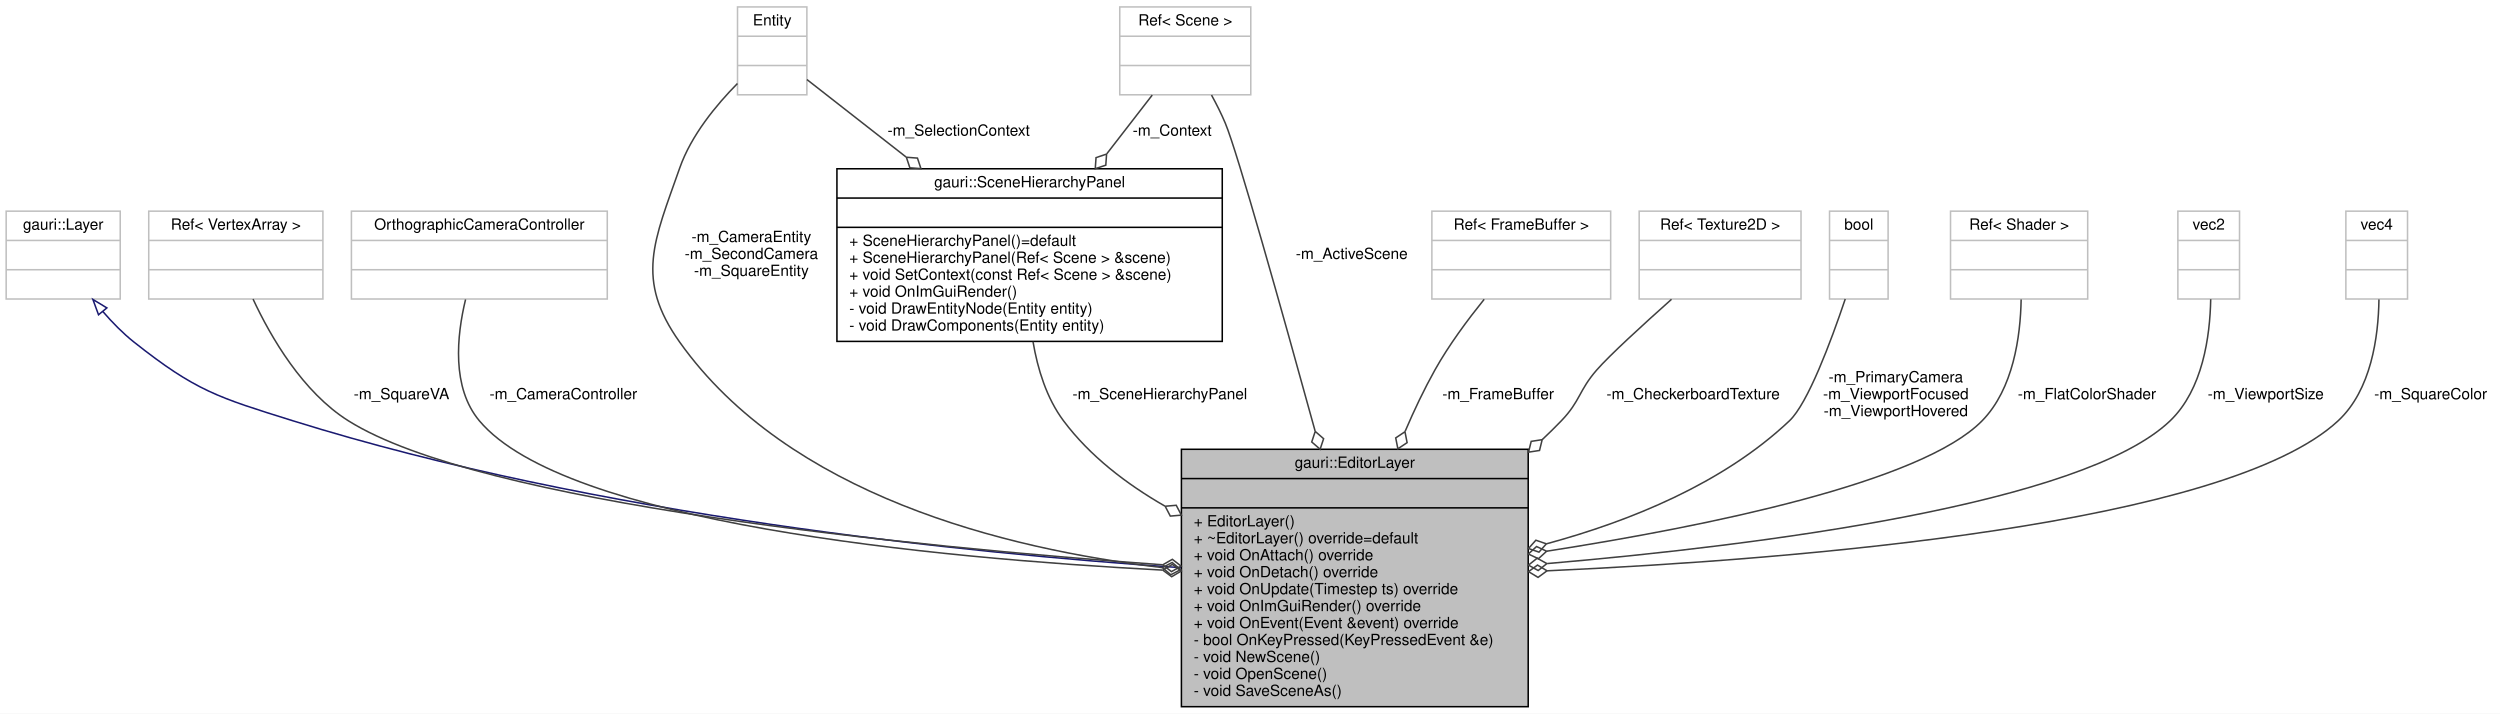
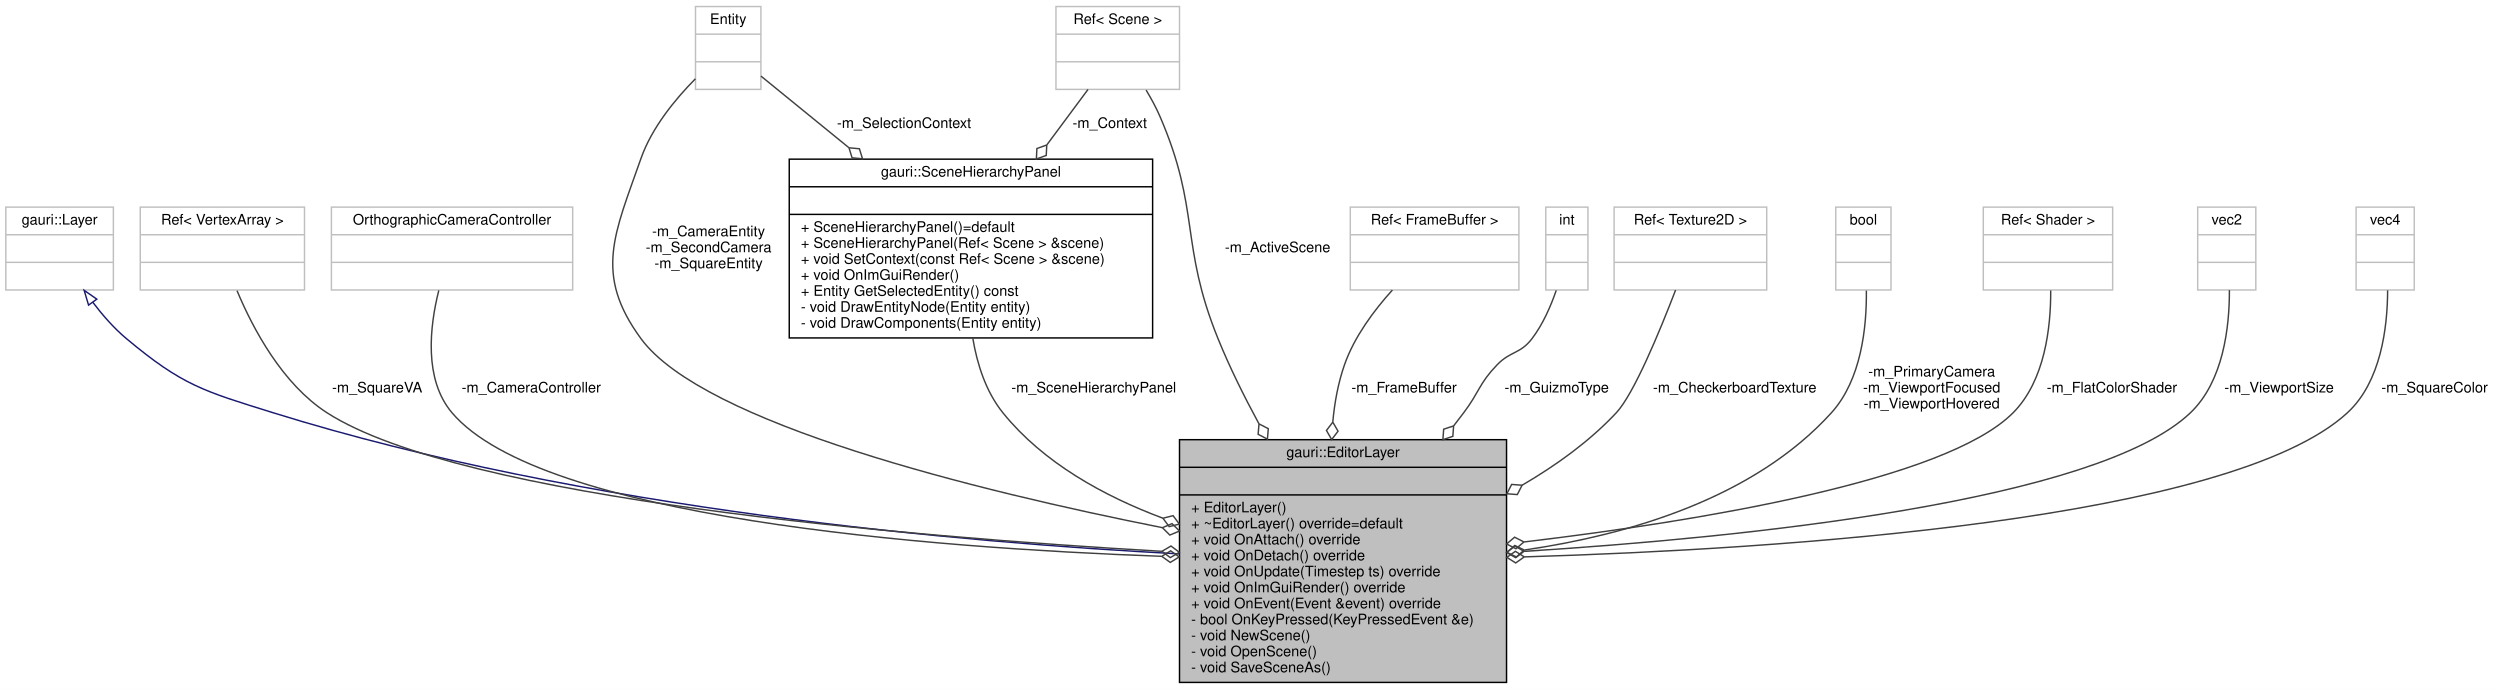
- <svg xmlns="http://www.w3.org/2000/svg" xmlns:xlink="http://www.w3.org/1999/xlink" width="1622pt" height="463pt" viewBox="0.00 0.00 1622.00 463.00">
-   <g id="graph0" class="graph" transform="scale(1 1) rotate(0) translate(4 459)">
-     <polygon fill="white" stroke="transparent" points="-4,4 -4,-459 1618,-459 1618,4 -4,4" />
+ <svg xmlns="http://www.w3.org/2000/svg" xmlns:xlink="http://www.w3.org/1999/xlink" width="1720pt" height="474pt" viewBox="0.00 0.00 1720.00 474.00">
+   <g id="graph0" class="graph" transform="scale(1 1) rotate(0) translate(4 470)">
+     <polygon fill="white" stroke="transparent" points="-4,4 -4,-470 1716,-470 1716,4 -4,4" />
    <g id="node1" class="node">
      <g id="a_node1">
        <a xlink:title=" ">
-           <polygon fill="#bfbfbf" stroke="black" points="762.5,-0.5 762.5,-167.5 987.5,-167.5 987.5,-0.5 762.5,-0.5" />
-           <text text-anchor="middle" x="875" y="-155.5" font-family="Helvetica,sans-Serif" font-size="10.00">gauri::EditorLayer</text>
-           <polyline fill="none" stroke="black" points="762.5,-148.5 987.5,-148.5 " />
-           <text text-anchor="middle" x="875" y="-136.5" font-family="Helvetica,sans-Serif" font-size="10.00"> </text>
-           <polyline fill="none" stroke="black" points="762.5,-129.5 987.5,-129.5 " />
-           <text text-anchor="start" x="770.5" y="-117.5" font-family="Helvetica,sans-Serif" font-size="10.00">+ EditorLayer()</text>
-           <text text-anchor="start" x="770.5" y="-106.5" font-family="Helvetica,sans-Serif" font-size="10.00">+ ~EditorLayer() override=default</text>
-           <text text-anchor="start" x="770.5" y="-95.5" font-family="Helvetica,sans-Serif" font-size="10.00">+ void OnAttach() override</text>
-           <text text-anchor="start" x="770.5" y="-84.5" font-family="Helvetica,sans-Serif" font-size="10.00">+ void OnDetach() override</text>
-           <text text-anchor="start" x="770.5" y="-73.5" font-family="Helvetica,sans-Serif" font-size="10.00">+ void OnUpdate(Timestep ts) override</text>
-           <text text-anchor="start" x="770.5" y="-62.5" font-family="Helvetica,sans-Serif" font-size="10.00">+ void OnImGuiRender() override</text>
-           <text text-anchor="start" x="770.5" y="-51.5" font-family="Helvetica,sans-Serif" font-size="10.00">+ void OnEvent(Event &amp;event) override</text>
-           <text text-anchor="start" x="770.5" y="-40.5" font-family="Helvetica,sans-Serif" font-size="10.00">- bool OnKeyPressed(KeyPressedEvent &amp;e)</text>
-           <text text-anchor="start" x="770.5" y="-29.5" font-family="Helvetica,sans-Serif" font-size="10.00">- void NewScene()</text>
-           <text text-anchor="start" x="770.5" y="-18.5" font-family="Helvetica,sans-Serif" font-size="10.00">- void OpenScene()</text>
-           <text text-anchor="start" x="770.5" y="-7.5" font-family="Helvetica,sans-Serif" font-size="10.00">- void SaveSceneAs()</text>
+           <polygon fill="#bfbfbf" stroke="black" points="807.5,-0.5 807.5,-167.5 1032.5,-167.5 1032.5,-0.5 807.5,-0.5" />
+           <text text-anchor="middle" x="920" y="-155.5" font-family="Helvetica,sans-Serif" font-size="10.00">gauri::EditorLayer</text>
+           <polyline fill="none" stroke="black" points="807.5,-148.5 1032.5,-148.5 " />
+           <text text-anchor="middle" x="920" y="-136.5" font-family="Helvetica,sans-Serif" font-size="10.00"> </text>
+           <polyline fill="none" stroke="black" points="807.5,-129.5 1032.5,-129.5 " />
+           <text text-anchor="start" x="815.5" y="-117.5" font-family="Helvetica,sans-Serif" font-size="10.00">+ EditorLayer()</text>
+           <text text-anchor="start" x="815.5" y="-106.5" font-family="Helvetica,sans-Serif" font-size="10.00">+ ~EditorLayer() override=default</text>
+           <text text-anchor="start" x="815.5" y="-95.5" font-family="Helvetica,sans-Serif" font-size="10.00">+ void OnAttach() override</text>
+           <text text-anchor="start" x="815.5" y="-84.5" font-family="Helvetica,sans-Serif" font-size="10.00">+ void OnDetach() override</text>
+           <text text-anchor="start" x="815.5" y="-73.5" font-family="Helvetica,sans-Serif" font-size="10.00">+ void OnUpdate(Timestep ts) override</text>
+           <text text-anchor="start" x="815.5" y="-62.5" font-family="Helvetica,sans-Serif" font-size="10.00">+ void OnImGuiRender() override</text>
+           <text text-anchor="start" x="815.5" y="-51.5" font-family="Helvetica,sans-Serif" font-size="10.00">+ void OnEvent(Event &amp;event) override</text>
+           <text text-anchor="start" x="815.5" y="-40.5" font-family="Helvetica,sans-Serif" font-size="10.00">- bool OnKeyPressed(KeyPressedEvent &amp;e)</text>
+           <text text-anchor="start" x="815.5" y="-29.5" font-family="Helvetica,sans-Serif" font-size="10.00">- void NewScene()</text>
+           <text text-anchor="start" x="815.5" y="-18.5" font-family="Helvetica,sans-Serif" font-size="10.00">- void OpenScene()</text>
+           <text text-anchor="start" x="815.5" y="-7.5" font-family="Helvetica,sans-Serif" font-size="10.00">- void SaveSceneAs()</text>
        </a>
      </g>
    </g>
    <g id="node2" class="node">
      <g id="a_node2">
        <a xlink:title=" ">
-           <polygon fill="white" stroke="#bfbfbf" points="0,-265 0,-322 74,-322 74,-265 0,-265" />
-           <text text-anchor="middle" x="37" y="-310" font-family="Helvetica,sans-Serif" font-size="10.00">gauri::Layer</text>
-           <polyline fill="none" stroke="#bfbfbf" points="0,-303 74,-303 " />
-           <text text-anchor="middle" x="37" y="-291" font-family="Helvetica,sans-Serif" font-size="10.00"> </text>
-           <polyline fill="none" stroke="#bfbfbf" points="0,-284 74,-284 " />
-           <text text-anchor="middle" x="37" y="-272" font-family="Helvetica,sans-Serif" font-size="10.00"> </text>
+           <polygon fill="white" stroke="#bfbfbf" points="0,-270.5 0,-327.5 74,-327.5 74,-270.5 0,-270.5" />
+           <text text-anchor="middle" x="37" y="-315.5" font-family="Helvetica,sans-Serif" font-size="10.00">gauri::Layer</text>
+           <polyline fill="none" stroke="#bfbfbf" points="0,-308.5 74,-308.5 " />
+           <text text-anchor="middle" x="37" y="-296.5" font-family="Helvetica,sans-Serif" font-size="10.00"> </text>
+           <polyline fill="none" stroke="#bfbfbf" points="0,-289.5 74,-289.5 " />
+           <text text-anchor="middle" x="37" y="-277.5" font-family="Helvetica,sans-Serif" font-size="10.00"> </text>
        </a>
      </g>
    </g>
    <g id="edge1" class="edge">
-       <path fill="none" stroke="midnightblue" d="M62.64,-256.99C68.8,-249.84 75.72,-242.76 83,-237 123.06,-205.31 137.24,-201.23 186,-186 383.05,-124.47 623.76,-100.09 762.22,-90.67" />
-       <polygon fill="none" stroke="midnightblue" points="59.92,-254.78 56.27,-264.72 65.33,-259.23 59.92,-254.78" />
+       <path fill="none" stroke="midnightblue" d="M59.76,-262.14C66.52,-253.22 74.43,-244.16 83,-237 121.59,-204.75 135.99,-200.96 184,-186 398.11,-119.3 660.9,-96.61 807.47,-88.92" />
+       <polygon fill="none" stroke="midnightblue" points="56.93,-260.09 53.9,-270.24 62.6,-264.19 56.93,-260.09" />
    </g>
    <g id="node3" class="node">
      <g id="a_node3">
        <a xlink:title=" ">
-           <polygon fill="white" stroke="#bfbfbf" points="92.5,-265 92.5,-322 205.5,-322 205.5,-265 92.5,-265" />
-           <text text-anchor="middle" x="149" y="-310" font-family="Helvetica,sans-Serif" font-size="10.00">Ref&lt; VertexArray &gt;</text>
-           <polyline fill="none" stroke="#bfbfbf" points="92.5,-303 205.5,-303 " />
-           <text text-anchor="middle" x="149" y="-291" font-family="Helvetica,sans-Serif" font-size="10.00"> </text>
-           <polyline fill="none" stroke="#bfbfbf" points="92.5,-284 205.5,-284 " />
-           <text text-anchor="middle" x="149" y="-272" font-family="Helvetica,sans-Serif" font-size="10.00"> </text>
+           <polygon fill="white" stroke="#bfbfbf" points="92.5,-270.5 92.5,-327.5 205.5,-327.5 205.5,-270.5 92.5,-270.5" />
+           <text text-anchor="middle" x="149" y="-315.5" font-family="Helvetica,sans-Serif" font-size="10.00">Ref&lt; VertexArray &gt;</text>
+           <polyline fill="none" stroke="#bfbfbf" points="92.5,-308.5 205.5,-308.5 " />
+           <text text-anchor="middle" x="149" y="-296.5" font-family="Helvetica,sans-Serif" font-size="10.00"> </text>
+           <polyline fill="none" stroke="#bfbfbf" points="92.5,-289.5 205.5,-289.5 " />
+           <text text-anchor="middle" x="149" y="-277.5" font-family="Helvetica,sans-Serif" font-size="10.00"> </text>
        </a>
      </g>
    </g>
    <g id="edge2" class="edge">
-       <path fill="none" stroke="#404040" d="M160.17,-264.97C171.77,-240.1 192.4,-204.62 222,-186 307.72,-132.06 585.87,-104.48 750.2,-92.56" />
-       <polygon fill="none" stroke="#404040" points="750.35,-92.54 756.05,-88.13 762.32,-91.69 756.62,-96.11 750.35,-92.54" />
-       <text text-anchor="middle" x="256.5" y="-200" font-family="Helvetica,sans-Serif" font-size="10.00"> -m_SquareVA</text>
+       <path fill="none" stroke="#404040" d="M159.07,-270.01C170.05,-243.79 190.28,-205.75 221,-186 313.64,-126.43 620.51,-100.73 795.3,-90.7" />
+       <polygon fill="none" stroke="#404040" points="795.41,-90.69 801.17,-86.36 807.39,-90.01 801.62,-94.35 795.41,-90.69" />
+       <text text-anchor="middle" x="255.5" y="-200" font-family="Helvetica,sans-Serif" font-size="10.00"> -m_SquareVA</text>
    </g>
    <g id="node4" class="node">
      <g id="a_node4">
        <a xlink:title=" ">
-           <polygon fill="white" stroke="#bfbfbf" points="224,-265 224,-322 390,-322 390,-265 224,-265" />
-           <text text-anchor="middle" x="307" y="-310" font-family="Helvetica,sans-Serif" font-size="10.00">OrthographicCameraController</text>
-           <polyline fill="none" stroke="#bfbfbf" points="224,-303 390,-303 " />
-           <text text-anchor="middle" x="307" y="-291" font-family="Helvetica,sans-Serif" font-size="10.00"> </text>
-           <polyline fill="none" stroke="#bfbfbf" points="224,-284 390,-284 " />
-           <text text-anchor="middle" x="307" y="-272" font-family="Helvetica,sans-Serif" font-size="10.00"> </text>
+           <polygon fill="white" stroke="#bfbfbf" points="224,-270.5 224,-327.5 390,-327.5 390,-270.5 224,-270.5" />
+           <text text-anchor="middle" x="307" y="-315.5" font-family="Helvetica,sans-Serif" font-size="10.00">OrthographicCameraController</text>
+           <polyline fill="none" stroke="#bfbfbf" points="224,-308.5 390,-308.5 " />
+           <text text-anchor="middle" x="307" y="-296.5" font-family="Helvetica,sans-Serif" font-size="10.00"> </text>
+           <polyline fill="none" stroke="#bfbfbf" points="224,-289.5 390,-289.5 " />
+           <text text-anchor="middle" x="307" y="-277.5" font-family="Helvetica,sans-Serif" font-size="10.00"> </text>
        </a>
      </g>
    </g>
    <g id="edge3" class="edge">
-       <path fill="none" stroke="#404040" d="M298.06,-264.72C292.33,-241.05 288.95,-207.54 307,-186 362.37,-119.91 600.15,-97.04 749.96,-89.14" />
-       <polygon fill="none" stroke="#404040" points="750.39,-89.12 756.18,-84.82 762.38,-88.51 756.59,-92.81 750.39,-89.12" />
+       <path fill="none" stroke="#404040" d="M297.89,-270.19C291.61,-245.19 287.5,-208.98 307,-186 368.3,-113.77 634.14,-93.11 794.92,-87.26" />
+       <polygon fill="none" stroke="#404040" points="795.28,-87.24 801.13,-83.04 807.27,-86.83 801.41,-91.03 795.28,-87.24" />
      <text text-anchor="middle" x="361.5" y="-200" font-family="Helvetica,sans-Serif" font-size="10.00"> -m_CameraController</text>
    </g>
    <g id="node5" class="node">
      <g id="a_node5">
        <a xlink:title=" ">
-           <polygon fill="white" stroke="#bfbfbf" points="474.5,-397.5 474.5,-454.5 519.5,-454.5 519.5,-397.5 474.5,-397.5" />
-           <text text-anchor="middle" x="497" y="-442.5" font-family="Helvetica,sans-Serif" font-size="10.00">Entity</text>
-           <polyline fill="none" stroke="#bfbfbf" points="474.5,-435.5 519.5,-435.5 " />
-           <text text-anchor="middle" x="497" y="-423.5" font-family="Helvetica,sans-Serif" font-size="10.00"> </text>
-           <polyline fill="none" stroke="#bfbfbf" points="474.5,-416.5 519.5,-416.5 " />
-           <text text-anchor="middle" x="497" y="-404.5" font-family="Helvetica,sans-Serif" font-size="10.00"> </text>
+           <polygon fill="white" stroke="#bfbfbf" points="474.5,-408.5 474.5,-465.5 519.5,-465.5 519.5,-408.5 474.5,-408.5" />
+           <text text-anchor="middle" x="497" y="-453.5" font-family="Helvetica,sans-Serif" font-size="10.00">Entity</text>
+           <polyline fill="none" stroke="#bfbfbf" points="474.5,-446.5 519.5,-446.5 " />
+           <text text-anchor="middle" x="497" y="-434.5" font-family="Helvetica,sans-Serif" font-size="10.00"> </text>
+           <polyline fill="none" stroke="#bfbfbf" points="474.5,-427.5 519.5,-427.5 " />
+           <text text-anchor="middle" x="497" y="-415.5" font-family="Helvetica,sans-Serif" font-size="10.00"> </text>
        </a>
      </g>
    </g>
    <g id="edge4" class="edge">
-       <path fill="none" stroke="#404040" d="M474.45,-404.81C460.73,-390.94 444.45,-371.24 437,-350 420.38,-302.61 407.89,-277.92 437,-237 507.47,-137.95 647.22,-102.87 749.99,-90.75" />
-       <polygon fill="none" stroke="#404040" points="750.09,-90.74 755.62,-86.1 762.02,-89.42 756.5,-94.05 750.09,-90.74" />
-       <text text-anchor="middle" x="483.5" y="-302" font-family="Helvetica,sans-Serif" font-size="10.00"> -m_CameraEntity</text>
-       <text text-anchor="middle" x="483.5" y="-291" font-family="Helvetica,sans-Serif" font-size="10.00">-m_SecondCamera</text>
-       <text text-anchor="middle" x="483.5" y="-280" font-family="Helvetica,sans-Serif" font-size="10.00">-m_SquareEntity</text>
+       <path fill="none" stroke="#404040" d="M474.45,-415.81C460.73,-401.94 444.45,-382.24 437,-361 418.76,-309 404.4,-281.44 437,-237 479.8,-178.66 667.26,-132.5 795.65,-106.98" />
+       <polygon fill="none" stroke="#404040" points="795.72,-106.96 800.84,-101.88 807.5,-104.65 802.38,-109.73 795.72,-106.96" />
+       <text text-anchor="middle" x="483.5" y="-307.5" font-family="Helvetica,sans-Serif" font-size="10.00"> -m_CameraEntity</text>
+       <text text-anchor="middle" x="483.5" y="-296.5" font-family="Helvetica,sans-Serif" font-size="10.00">-m_SecondCamera</text>
+       <text text-anchor="middle" x="483.5" y="-285.5" font-family="Helvetica,sans-Serif" font-size="10.00">-m_SquareEntity</text>
    </g>
    <g id="node7" class="node">
      <g id="a_node7">
        <a xlink:href="classgauri_1_1SceneHierarchyPanel.html" target="_top" xlink:title=" ">
-           <polygon fill="white" stroke="black" points="539,-237.5 539,-349.5 789,-349.5 789,-237.5 539,-237.5" />
-           <text text-anchor="middle" x="664" y="-337.5" font-family="Helvetica,sans-Serif" font-size="10.00">gauri::SceneHierarchyPanel</text>
-           <polyline fill="none" stroke="black" points="539,-330.5 789,-330.5 " />
-           <text text-anchor="middle" x="664" y="-318.5" font-family="Helvetica,sans-Serif" font-size="10.00"> </text>
-           <polyline fill="none" stroke="black" points="539,-311.5 789,-311.5 " />
-           <text text-anchor="start" x="547" y="-299.5" font-family="Helvetica,sans-Serif" font-size="10.00">+ SceneHierarchyPanel()=default</text>
-           <text text-anchor="start" x="547" y="-288.5" font-family="Helvetica,sans-Serif" font-size="10.00">+ SceneHierarchyPanel(Ref&lt; Scene &gt; &amp;scene)</text>
-           <text text-anchor="start" x="547" y="-277.5" font-family="Helvetica,sans-Serif" font-size="10.00">+ void SetContext(const Ref&lt; Scene &gt; &amp;scene)</text>
-           <text text-anchor="start" x="547" y="-266.5" font-family="Helvetica,sans-Serif" font-size="10.00">+ void OnImGuiRender()</text>
+           <polygon fill="white" stroke="black" points="539,-237.5 539,-360.5 789,-360.5 789,-237.5 539,-237.5" />
+           <text text-anchor="middle" x="664" y="-348.5" font-family="Helvetica,sans-Serif" font-size="10.00">gauri::SceneHierarchyPanel</text>
+           <polyline fill="none" stroke="black" points="539,-341.5 789,-341.5 " />
+           <text text-anchor="middle" x="664" y="-329.5" font-family="Helvetica,sans-Serif" font-size="10.00"> </text>
+           <polyline fill="none" stroke="black" points="539,-322.5 789,-322.5 " />
+           <text text-anchor="start" x="547" y="-310.5" font-family="Helvetica,sans-Serif" font-size="10.00">+ SceneHierarchyPanel()=default</text>
+           <text text-anchor="start" x="547" y="-299.5" font-family="Helvetica,sans-Serif" font-size="10.00">+ SceneHierarchyPanel(Ref&lt; Scene &gt; &amp;scene)</text>
+           <text text-anchor="start" x="547" y="-288.5" font-family="Helvetica,sans-Serif" font-size="10.00">+ void SetContext(const Ref&lt; Scene &gt; &amp;scene)</text>
+           <text text-anchor="start" x="547" y="-277.5" font-family="Helvetica,sans-Serif" font-size="10.00">+ void OnImGuiRender()</text>
+           <text text-anchor="start" x="547" y="-266.5" font-family="Helvetica,sans-Serif" font-size="10.00">+ Entity GetSelectedEntity() const</text>
          <text text-anchor="start" x="547" y="-255.5" font-family="Helvetica,sans-Serif" font-size="10.00">- void DrawEntityNode(Entity entity)</text>
          <text text-anchor="start" x="547" y="-244.5" font-family="Helvetica,sans-Serif" font-size="10.00">- void DrawComponents(Entity entity)</text>
        </a>
      </g>
    </g>
    <g id="edge7" class="edge">
-       <path fill="none" stroke="#404040" d="M519.52,-407.4C536.27,-394.31 560.21,-375.61 583.8,-357.17" />
-       <polygon fill="none" stroke="#404040" points="584.05,-356.98 586.32,-350.13 593.51,-349.59 591.24,-356.43 584.05,-356.98" />
-       <text text-anchor="middle" x="618" y="-371" font-family="Helvetica,sans-Serif" font-size="10.00"> -m_SelectionContext</text>
+       <path fill="none" stroke="#404040" d="M519.52,-417.66C535.34,-404.78 557.57,-386.68 579.86,-368.52" />
+       <polygon fill="none" stroke="#404040" points="580.09,-368.33 582.22,-361.44 589.4,-360.75 587.27,-367.65 580.09,-368.33" />
+       <text text-anchor="middle" x="618" y="-382" font-family="Helvetica,sans-Serif" font-size="10.00"> -m_SelectionContext</text>
    </g>
    <g id="node6" class="node">
      <g id="a_node6">
        <a xlink:title=" ">
-           <polygon fill="white" stroke="#bfbfbf" points="925,-265 925,-322 1041,-322 1041,-265 925,-265" />
-           <text text-anchor="middle" x="983" y="-310" font-family="Helvetica,sans-Serif" font-size="10.00">Ref&lt; FrameBuffer &gt;</text>
-           <polyline fill="none" stroke="#bfbfbf" points="925,-303 1041,-303 " />
-           <text text-anchor="middle" x="983" y="-291" font-family="Helvetica,sans-Serif" font-size="10.00"> </text>
-           <polyline fill="none" stroke="#bfbfbf" points="925,-284 1041,-284 " />
-           <text text-anchor="middle" x="983" y="-272" font-family="Helvetica,sans-Serif" font-size="10.00"> </text>
+           <polygon fill="white" stroke="#bfbfbf" points="925,-270.5 925,-327.5 1041,-327.5 1041,-270.5 925,-270.5" />
+           <text text-anchor="middle" x="983" y="-315.5" font-family="Helvetica,sans-Serif" font-size="10.00">Ref&lt; FrameBuffer &gt;</text>
+           <polyline fill="none" stroke="#bfbfbf" points="925,-308.5 1041,-308.5 " />
+           <text text-anchor="middle" x="983" y="-296.5" font-family="Helvetica,sans-Serif" font-size="10.00"> </text>
+           <polyline fill="none" stroke="#bfbfbf" points="925,-289.5 1041,-289.5 " />
+           <text text-anchor="middle" x="983" y="-277.5" font-family="Helvetica,sans-Serif" font-size="10.00"> </text>
        </a>
      </g>
    </g>
    <g id="edge5" class="edge">
-       <path fill="none" stroke="#404040" d="M958.95,-264.82C948.23,-251.56 936.02,-235.1 927,-219 920,-206.5 913.52,-192.86 907.68,-179.23" />
-       <polygon fill="none" stroke="#404040" points="907.54,-178.89 901.54,-174.88 902.94,-167.81 908.93,-171.81 907.54,-178.89" />
-       <text text-anchor="middle" x="968" y="-200" font-family="Helvetica,sans-Serif" font-size="10.00"> -m_FrameBuffer</text>
+       <path fill="none" stroke="#404040" d="M953.97,-270.45C941.26,-256.41 927.73,-238.26 921,-219 916.68,-206.64 914.21,-193.24 912.98,-179.86" />
+       <polygon fill="none" stroke="#404040" points="912.97,-179.57 908.59,-173.84 912.19,-167.6 916.57,-173.33 912.97,-179.57" />
+       <text text-anchor="middle" x="962" y="-200" font-family="Helvetica,sans-Serif" font-size="10.00"> -m_FrameBuffer</text>
    </g>
    <g id="edge6" class="edge">
-       <path fill="none" stroke="#404040" d="M666.23,-237.26C669.22,-219.51 675.04,-200.67 686,-186 703.05,-163.18 726.81,-144.98 751.74,-130.67" />
-       <polygon fill="none" stroke="#404040" points="751.96,-130.55 755.29,-124.16 762.48,-124.78 759.14,-131.17 751.96,-130.55" />
+       <path fill="none" stroke="#404040" d="M665.28,-237.34C668.3,-219.25 674.37,-200.42 686,-186 713.74,-151.6 755.44,-128.67 796,-113.5" />
+       <polygon fill="none" stroke="#404040" points="796.09,-113.46 800.39,-107.68 807.39,-109.42 803.09,-115.21 796.09,-113.46" />
      <text text-anchor="middle" x="748.5" y="-200" font-family="Helvetica,sans-Serif" font-size="10.00"> -m_SceneHierarchyPanel</text>
    </g>
    <g id="node8" class="node">
      <g id="a_node8">
        <a xlink:title=" ">
-           <polygon fill="white" stroke="#bfbfbf" points="722.5,-397.5 722.5,-454.5 807.5,-454.5 807.5,-397.5 722.5,-397.5" />
-           <text text-anchor="middle" x="765" y="-442.5" font-family="Helvetica,sans-Serif" font-size="10.00">Ref&lt; Scene &gt;</text>
-           <polyline fill="none" stroke="#bfbfbf" points="722.5,-435.5 807.5,-435.5 " />
-           <text text-anchor="middle" x="765" y="-423.5" font-family="Helvetica,sans-Serif" font-size="10.00"> </text>
-           <polyline fill="none" stroke="#bfbfbf" points="722.5,-416.5 807.5,-416.5 " />
-           <text text-anchor="middle" x="765" y="-404.5" font-family="Helvetica,sans-Serif" font-size="10.00"> </text>
-         </a>
-       </g>
-     </g>
-     <g id="edge14" class="edge">
-       <path fill="none" stroke="#404040" d="M782.03,-397.31C785.28,-391.4 788.45,-385.09 791,-379 798.87,-360.19 827.54,-258.1 849.22,-179.44" />
-       <polygon fill="none" stroke="#404040" points="849.31,-179.1 847.05,-172.25 852.49,-167.53 854.76,-174.37 849.31,-179.1" />
-       <text text-anchor="middle" x="873" y="-291" font-family="Helvetica,sans-Serif" font-size="10.00"> -m_ActiveScene</text>
+           <polygon fill="white" stroke="#bfbfbf" points="722.5,-408.5 722.5,-465.5 807.5,-465.5 807.5,-408.5 722.5,-408.5" />
+           <text text-anchor="middle" x="765" y="-453.5" font-family="Helvetica,sans-Serif" font-size="10.00">Ref&lt; Scene &gt;</text>
+           <polyline fill="none" stroke="#bfbfbf" points="722.5,-446.5 807.5,-446.5 " />
+           <text text-anchor="middle" x="765" y="-434.5" font-family="Helvetica,sans-Serif" font-size="10.00"> </text>
+           <polyline fill="none" stroke="#bfbfbf" points="722.5,-427.5 807.5,-427.5 " />
+           <text text-anchor="middle" x="765" y="-415.5" font-family="Helvetica,sans-Serif" font-size="10.00"> </text>
+         </a>
+       </g>
+     </g>
+     <g id="edge15" class="edge">
+       <path fill="none" stroke="#404040" d="M784.52,-408.04C788.01,-402.25 791.37,-396.06 794,-390 821.96,-325.51 807.58,-302.13 834,-237 841.9,-217.53 851.82,-197.47 862.09,-178.56" />
+       <polygon fill="none" stroke="#404040" points="862.19,-178.38 861.59,-171.19 867.99,-167.88 868.59,-175.06 862.19,-178.38" />
+       <text text-anchor="middle" x="875" y="-296.5" font-family="Helvetica,sans-Serif" font-size="10.00"> -m_ActiveScene</text>
    </g>
    <g id="edge8" class="edge">
-       <path fill="none" stroke="#404040" d="M743.58,-397.32C734.91,-386.13 724.51,-372.69 714.13,-359.28" />
-       <polygon fill="none" stroke="#404040" points="713.95,-359.04 707.11,-356.74 706.6,-349.55 713.44,-351.84 713.95,-359.04" />
-       <text text-anchor="middle" x="756.5" y="-371" font-family="Helvetica,sans-Serif" font-size="10.00"> -m_Context</text>
+       <path fill="none" stroke="#404040" d="M744.56,-408.48C736.3,-397.36 726.36,-383.97 716.33,-370.46" />
+       <polygon fill="none" stroke="#404040" points="716.18,-370.26 709.39,-367.82 709.02,-360.62 715.81,-363.06 716.18,-370.26" />
+       <text text-anchor="middle" x="759.5" y="-382" font-family="Helvetica,sans-Serif" font-size="10.00"> -m_Context</text>
    </g>
    <g id="node9" class="node">
      <g id="a_node9">
        <a xlink:title=" ">
-           <polygon fill="white" stroke="#bfbfbf" points="1059.5,-265 1059.5,-322 1164.5,-322 1164.5,-265 1059.5,-265" />
-           <text text-anchor="middle" x="1112" y="-310" font-family="Helvetica,sans-Serif" font-size="10.00">Ref&lt; Texture2D &gt;</text>
-           <polyline fill="none" stroke="#bfbfbf" points="1059.5,-303 1164.5,-303 " />
-           <text text-anchor="middle" x="1112" y="-291" font-family="Helvetica,sans-Serif" font-size="10.00"> </text>
-           <polyline fill="none" stroke="#bfbfbf" points="1059.5,-284 1164.5,-284 " />
-           <text text-anchor="middle" x="1112" y="-272" font-family="Helvetica,sans-Serif" font-size="10.00"> </text>
+           <polygon fill="white" stroke="#bfbfbf" points="1059.5,-270.5 1059.5,-327.5 1088.5,-327.5 1088.5,-270.5 1059.5,-270.5" />
+           <text text-anchor="middle" x="1074" y="-315.5" font-family="Helvetica,sans-Serif" font-size="10.00">int</text>
+           <polyline fill="none" stroke="#bfbfbf" points="1059.5,-308.5 1088.5,-308.5 " />
+           <text text-anchor="middle" x="1074" y="-296.5" font-family="Helvetica,sans-Serif" font-size="10.00"> </text>
+           <polyline fill="none" stroke="#bfbfbf" points="1059.5,-289.5 1088.5,-289.5 " />
+           <text text-anchor="middle" x="1074" y="-277.5" font-family="Helvetica,sans-Serif" font-size="10.00"> </text>
        </a>
      </g>
    </g>
    <g id="edge9" class="edge">
-       <path fill="none" stroke="#404040" d="M1080.48,-264.82C1061.84,-248.21 1040.32,-228.52 1032,-219 1020.24,-205.54 1021.4,-198.87 1009,-186 1005.04,-181.89 1000.9,-177.82 996.63,-173.8" />
-       <polygon fill="none" stroke="#404040" points="996.56,-173.74 989.44,-172.64 987.71,-165.64 994.84,-166.74 996.56,-173.74" />
-       <text text-anchor="middle" x="1094.5" y="-200" font-family="Helvetica,sans-Serif" font-size="10.00"> -m_CheckerboardTexture</text>
+       <path fill="none" stroke="#404040" d="M1066.68,-270.21C1062.88,-259.16 1057.45,-246.78 1050,-237 1041.92,-226.39 1035.26,-228.59 1026,-219 1013.58,-206.14 1013.79,-200.25 1003,-186 1000.78,-183.06 998.5,-180.1 996.19,-177.11" />
+       <polygon fill="none" stroke="#404040" points="996.09,-176.98 989.25,-174.72 988.7,-167.53 995.55,-169.79 996.09,-176.98" />
+       <text text-anchor="middle" x="1067" y="-200" font-family="Helvetica,sans-Serif" font-size="10.00"> -m_GuizmoType</text>
    </g>
    <g id="node10" class="node">
      <g id="a_node10">
        <a xlink:title=" ">
-           <polygon fill="white" stroke="#bfbfbf" points="1183,-265 1183,-322 1221,-322 1221,-265 1183,-265" />
-           <text text-anchor="middle" x="1202" y="-310" font-family="Helvetica,sans-Serif" font-size="10.00">bool</text>
-           <polyline fill="none" stroke="#bfbfbf" points="1183,-303 1221,-303 " />
-           <text text-anchor="middle" x="1202" y="-291" font-family="Helvetica,sans-Serif" font-size="10.00"> </text>
-           <polyline fill="none" stroke="#bfbfbf" points="1183,-284 1221,-284 " />
-           <text text-anchor="middle" x="1202" y="-272" font-family="Helvetica,sans-Serif" font-size="10.00"> </text>
+           <polygon fill="white" stroke="#bfbfbf" points="1106.5,-270.5 1106.5,-327.5 1211.5,-327.5 1211.5,-270.5 1106.5,-270.5" />
+           <text text-anchor="middle" x="1159" y="-315.5" font-family="Helvetica,sans-Serif" font-size="10.00">Ref&lt; Texture2D &gt;</text>
+           <polyline fill="none" stroke="#bfbfbf" points="1106.5,-308.5 1211.5,-308.5 " />
+           <text text-anchor="middle" x="1159" y="-296.5" font-family="Helvetica,sans-Serif" font-size="10.00"> </text>
+           <polyline fill="none" stroke="#bfbfbf" points="1106.5,-289.5 1211.5,-289.5 " />
+           <text text-anchor="middle" x="1159" y="-277.5" font-family="Helvetica,sans-Serif" font-size="10.00"> </text>
        </a>
      </g>
    </g>
    <g id="edge10" class="edge">
-       <path fill="none" stroke="#404040" d="M1193.2,-265C1183.88,-237.34 1168.89,-197.24 1157,-186 1113.97,-145.3 1053.41,-120.83 999.43,-106.2" />
-       <polygon fill="none" stroke="#404040" points="999.28,-106.16 992.47,-108.51 987.67,-103.13 994.48,-100.77 999.28,-106.16" />
-       <text text-anchor="middle" x="1226" y="-211" font-family="Helvetica,sans-Serif" font-size="10.00"> -m_PrimaryCamera</text>
-       <text text-anchor="middle" x="1226" y="-200" font-family="Helvetica,sans-Serif" font-size="10.00">-m_ViewportFocused</text>
-       <text text-anchor="middle" x="1226" y="-189" font-family="Helvetica,sans-Serif" font-size="10.00">-m_ViewportHovered</text>
+       <path fill="none" stroke="#404040" d="M1148.82,-270.48C1137.75,-241.67 1120.05,-198.87 1108,-186 1089.69,-166.45 1066.73,-149.88 1043.2,-136.18" />
+       <polygon fill="none" stroke="#404040" points="1043.19,-136.17 1036,-136.71 1032.73,-130.28 1039.92,-129.74 1043.19,-136.17" />
+       <text text-anchor="middle" x="1189.5" y="-200" font-family="Helvetica,sans-Serif" font-size="10.00"> -m_CheckerboardTexture</text>
    </g>
    <g id="node11" class="node">
      <g id="a_node11">
        <a xlink:title=" ">
-           <polygon fill="white" stroke="#bfbfbf" points="1261.5,-265 1261.5,-322 1350.5,-322 1350.5,-265 1261.5,-265" />
-           <text text-anchor="middle" x="1306" y="-310" font-family="Helvetica,sans-Serif" font-size="10.00">Ref&lt; Shader &gt;</text>
-           <polyline fill="none" stroke="#bfbfbf" points="1261.5,-303 1350.5,-303 " />
-           <text text-anchor="middle" x="1306" y="-291" font-family="Helvetica,sans-Serif" font-size="10.00"> </text>
-           <polyline fill="none" stroke="#bfbfbf" points="1261.5,-284 1350.5,-284 " />
-           <text text-anchor="middle" x="1306" y="-272" font-family="Helvetica,sans-Serif" font-size="10.00"> </text>
+           <polygon fill="white" stroke="#bfbfbf" points="1259,-270.5 1259,-327.5 1297,-327.5 1297,-270.5 1259,-270.5" />
+           <text text-anchor="middle" x="1278" y="-315.5" font-family="Helvetica,sans-Serif" font-size="10.00">bool</text>
+           <polyline fill="none" stroke="#bfbfbf" points="1259,-308.5 1297,-308.5 " />
+           <text text-anchor="middle" x="1278" y="-296.5" font-family="Helvetica,sans-Serif" font-size="10.00"> </text>
+           <polyline fill="none" stroke="#bfbfbf" points="1259,-289.5 1297,-289.5 " />
+           <text text-anchor="middle" x="1278" y="-277.5" font-family="Helvetica,sans-Serif" font-size="10.00"> </text>
        </a>
      </g>
    </g>
    <g id="edge11" class="edge">
-       <path fill="none" stroke="#404040" d="M1307.32,-264.72C1306.89,-240.72 1302.28,-206.73 1282,-186 1242.9,-146.04 1104.23,-117.68 999.53,-101.38" />
-       <polygon fill="none" stroke="#404040" points="999.45,-101.36 992.91,-104.41 987.59,-99.55 994.12,-96.5 999.45,-101.36" />
-       <text text-anchor="middle" x="1350" y="-200" font-family="Helvetica,sans-Serif" font-size="10.00"> -m_FlatColorShader</text>
+       <path fill="none" stroke="#404040" d="M1280.06,-270.08C1280.34,-245.01 1276.63,-208.76 1256,-186 1202.73,-127.23 1116.72,-102.12 1045.06,-91.63" />
+       <polygon fill="none" stroke="#404040" points="1044.66,-91.57 1038.17,-94.72 1032.77,-89.95 1039.26,-86.8 1044.66,-91.57" />
+       <text text-anchor="middle" x="1325" y="-211" font-family="Helvetica,sans-Serif" font-size="10.00"> -m_PrimaryCamera</text>
+       <text text-anchor="middle" x="1325" y="-200" font-family="Helvetica,sans-Serif" font-size="10.00">-m_ViewportFocused</text>
+       <text text-anchor="middle" x="1325" y="-189" font-family="Helvetica,sans-Serif" font-size="10.00">-m_ViewportHovered</text>
    </g>
    <g id="node12" class="node">
      <g id="a_node12">
        <a xlink:title=" ">
-           <polygon fill="white" stroke="#bfbfbf" points="1409,-265 1409,-322 1449,-322 1449,-265 1409,-265" />
-           <text text-anchor="middle" x="1429" y="-310" font-family="Helvetica,sans-Serif" font-size="10.00">vec2</text>
-           <polyline fill="none" stroke="#bfbfbf" points="1409,-303 1449,-303 " />
-           <text text-anchor="middle" x="1429" y="-291" font-family="Helvetica,sans-Serif" font-size="10.00"> </text>
-           <polyline fill="none" stroke="#bfbfbf" points="1409,-284 1449,-284 " />
-           <text text-anchor="middle" x="1429" y="-272" font-family="Helvetica,sans-Serif" font-size="10.00"> </text>
+           <polygon fill="white" stroke="#bfbfbf" points="1360.5,-270.5 1360.5,-327.5 1449.5,-327.5 1449.5,-270.5 1360.5,-270.5" />
+           <text text-anchor="middle" x="1405" y="-315.5" font-family="Helvetica,sans-Serif" font-size="10.00">Ref&lt; Shader &gt;</text>
+           <polyline fill="none" stroke="#bfbfbf" points="1360.5,-308.5 1449.5,-308.5 " />
+           <text text-anchor="middle" x="1405" y="-296.5" font-family="Helvetica,sans-Serif" font-size="10.00"> </text>
+           <polyline fill="none" stroke="#bfbfbf" points="1360.5,-289.5 1449.5,-289.5 " />
+           <text text-anchor="middle" x="1405" y="-277.5" font-family="Helvetica,sans-Serif" font-size="10.00"> </text>
        </a>
      </g>
    </g>
    <g id="edge12" class="edge">
-       <path fill="none" stroke="#404040" d="M1430.31,-264.89C1429.87,-240.67 1425.11,-206.24 1404,-186 1347.38,-131.7 1137.68,-105.19 999.92,-93.37" />
-       <polygon fill="none" stroke="#404040" points="999.61,-93.34 993.3,-96.83 987.65,-92.34 993.97,-88.85 999.61,-93.34" />
-       <text text-anchor="middle" x="1466" y="-200" font-family="Helvetica,sans-Serif" font-size="10.00"> -m_ViewportSize</text>
+       <path fill="none" stroke="#404040" d="M1406.89,-270.15C1407.01,-244.77 1402.89,-207.99 1381,-186 1334.55,-139.33 1164.7,-111.45 1044.72,-97.16" />
+       <polygon fill="none" stroke="#404040" points="1044.46,-97.13 1038.03,-100.41 1032.54,-95.74 1038.96,-92.46 1044.46,-97.13" />
+       <text text-anchor="middle" x="1449" y="-200" font-family="Helvetica,sans-Serif" font-size="10.00"> -m_FlatColorShader</text>
    </g>
    <g id="node13" class="node">
      <g id="a_node13">
        <a xlink:title=" ">
-           <polygon fill="white" stroke="#bfbfbf" points="1518,-265 1518,-322 1558,-322 1558,-265 1518,-265" />
-           <text text-anchor="middle" x="1538" y="-310" font-family="Helvetica,sans-Serif" font-size="10.00">vec4</text>
-           <polyline fill="none" stroke="#bfbfbf" points="1518,-303 1558,-303 " />
-           <text text-anchor="middle" x="1538" y="-291" font-family="Helvetica,sans-Serif" font-size="10.00"> </text>
-           <polyline fill="none" stroke="#bfbfbf" points="1518,-284 1558,-284 " />
-           <text text-anchor="middle" x="1538" y="-272" font-family="Helvetica,sans-Serif" font-size="10.00"> </text>
+           <polygon fill="white" stroke="#bfbfbf" points="1508,-270.5 1508,-327.5 1548,-327.5 1548,-270.5 1508,-270.5" />
+           <text text-anchor="middle" x="1528" y="-315.5" font-family="Helvetica,sans-Serif" font-size="10.00">vec2</text>
+           <polyline fill="none" stroke="#bfbfbf" points="1508,-308.5 1548,-308.5 " />
+           <text text-anchor="middle" x="1528" y="-296.5" font-family="Helvetica,sans-Serif" font-size="10.00"> </text>
+           <polyline fill="none" stroke="#bfbfbf" points="1508,-289.5 1548,-289.5 " />
+           <text text-anchor="middle" x="1528" y="-277.5" font-family="Helvetica,sans-Serif" font-size="10.00"> </text>
        </a>
      </g>
    </g>
    <g id="edge13" class="edge">
-       <path fill="none" stroke="#404040" d="M1539.46,-264.73C1539.12,-240.4 1534.43,-205.91 1513,-186 1440.41,-118.56 1164.06,-96.1 999.83,-88.66" />
-       <polygon fill="none" stroke="#404040" points="999.7,-88.65 993.53,-92.39 987.71,-88.13 993.88,-84.39 999.7,-88.65" />
-       <text text-anchor="middle" x="1573" y="-200" font-family="Helvetica,sans-Serif" font-size="10.00"> -m_SquareColor</text>
+       <path fill="none" stroke="#404040" d="M1529.83,-270.39C1529.92,-244.82 1525.64,-207.58 1503,-186 1438.79,-124.81 1195.9,-100.21 1044.62,-90.68" />
+       <polygon fill="none" stroke="#404040" points="1044.51,-90.68 1038.28,-94.3 1032.54,-89.94 1038.77,-86.32 1044.51,-90.68" />
+       <text text-anchor="middle" x="1564" y="-200" font-family="Helvetica,sans-Serif" font-size="10.00"> -m_ViewportSize</text>
+     </g>
+     <g id="node14" class="node">
+       <g id="a_node14">
+         <a xlink:title=" ">
+           <polygon fill="white" stroke="#bfbfbf" points="1617,-270.5 1617,-327.5 1657,-327.5 1657,-270.5 1617,-270.5" />
+           <text text-anchor="middle" x="1637" y="-315.5" font-family="Helvetica,sans-Serif" font-size="10.00">vec4</text>
+           <polyline fill="none" stroke="#bfbfbf" points="1617,-308.5 1657,-308.5 " />
+           <text text-anchor="middle" x="1637" y="-296.5" font-family="Helvetica,sans-Serif" font-size="10.00"> </text>
+           <polyline fill="none" stroke="#bfbfbf" points="1617,-289.5 1657,-289.5 " />
+           <text text-anchor="middle" x="1637" y="-277.5" font-family="Helvetica,sans-Serif" font-size="10.00"> </text>
+         </a>
+       </g>
+     </g>
+     <g id="edge14" class="edge">
+       <path fill="none" stroke="#404040" d="M1638.69,-270.23C1638.61,-244.54 1634.06,-207.22 1611,-186 1530.65,-112.05 1221.21,-92.16 1044.89,-86.87" />
+       <polygon fill="none" stroke="#404040" points="1044.69,-86.86 1038.58,-90.69 1032.69,-86.52 1038.8,-82.69 1044.69,-86.86" />
+       <text text-anchor="middle" x="1671" y="-200" font-family="Helvetica,sans-Serif" font-size="10.00"> -m_SquareColor</text>
    </g>
  </g>
</svg>
